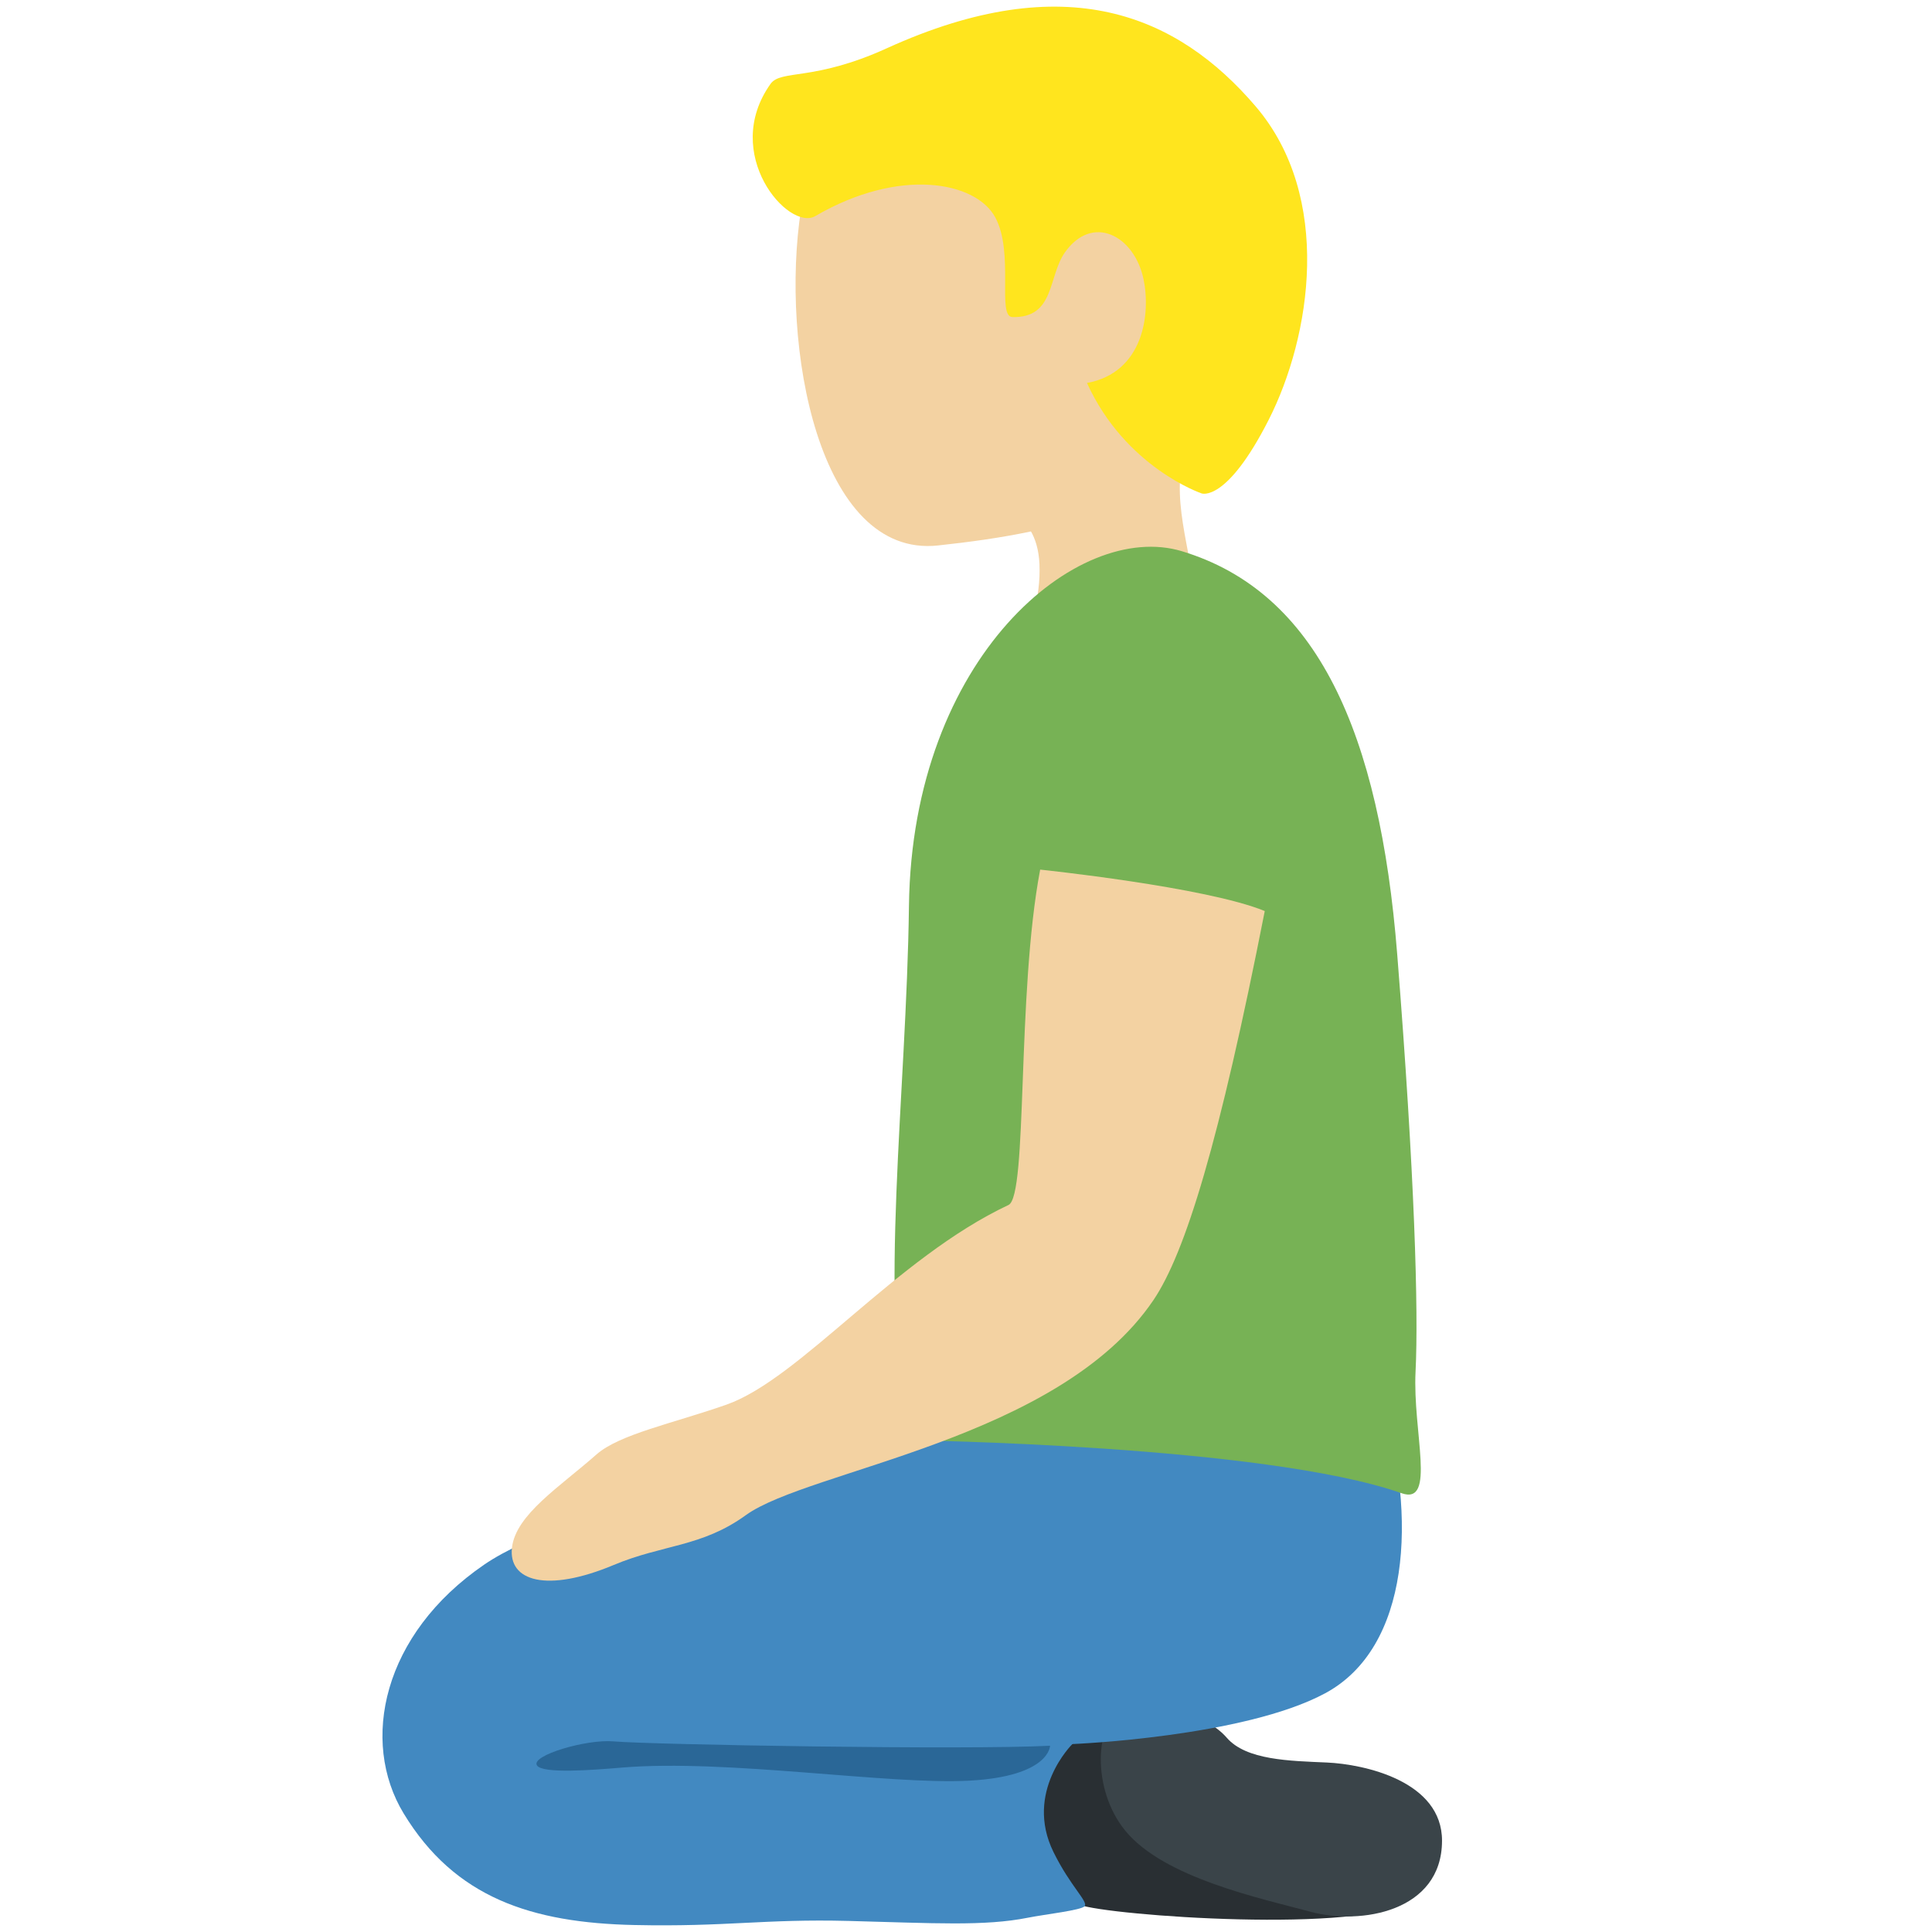
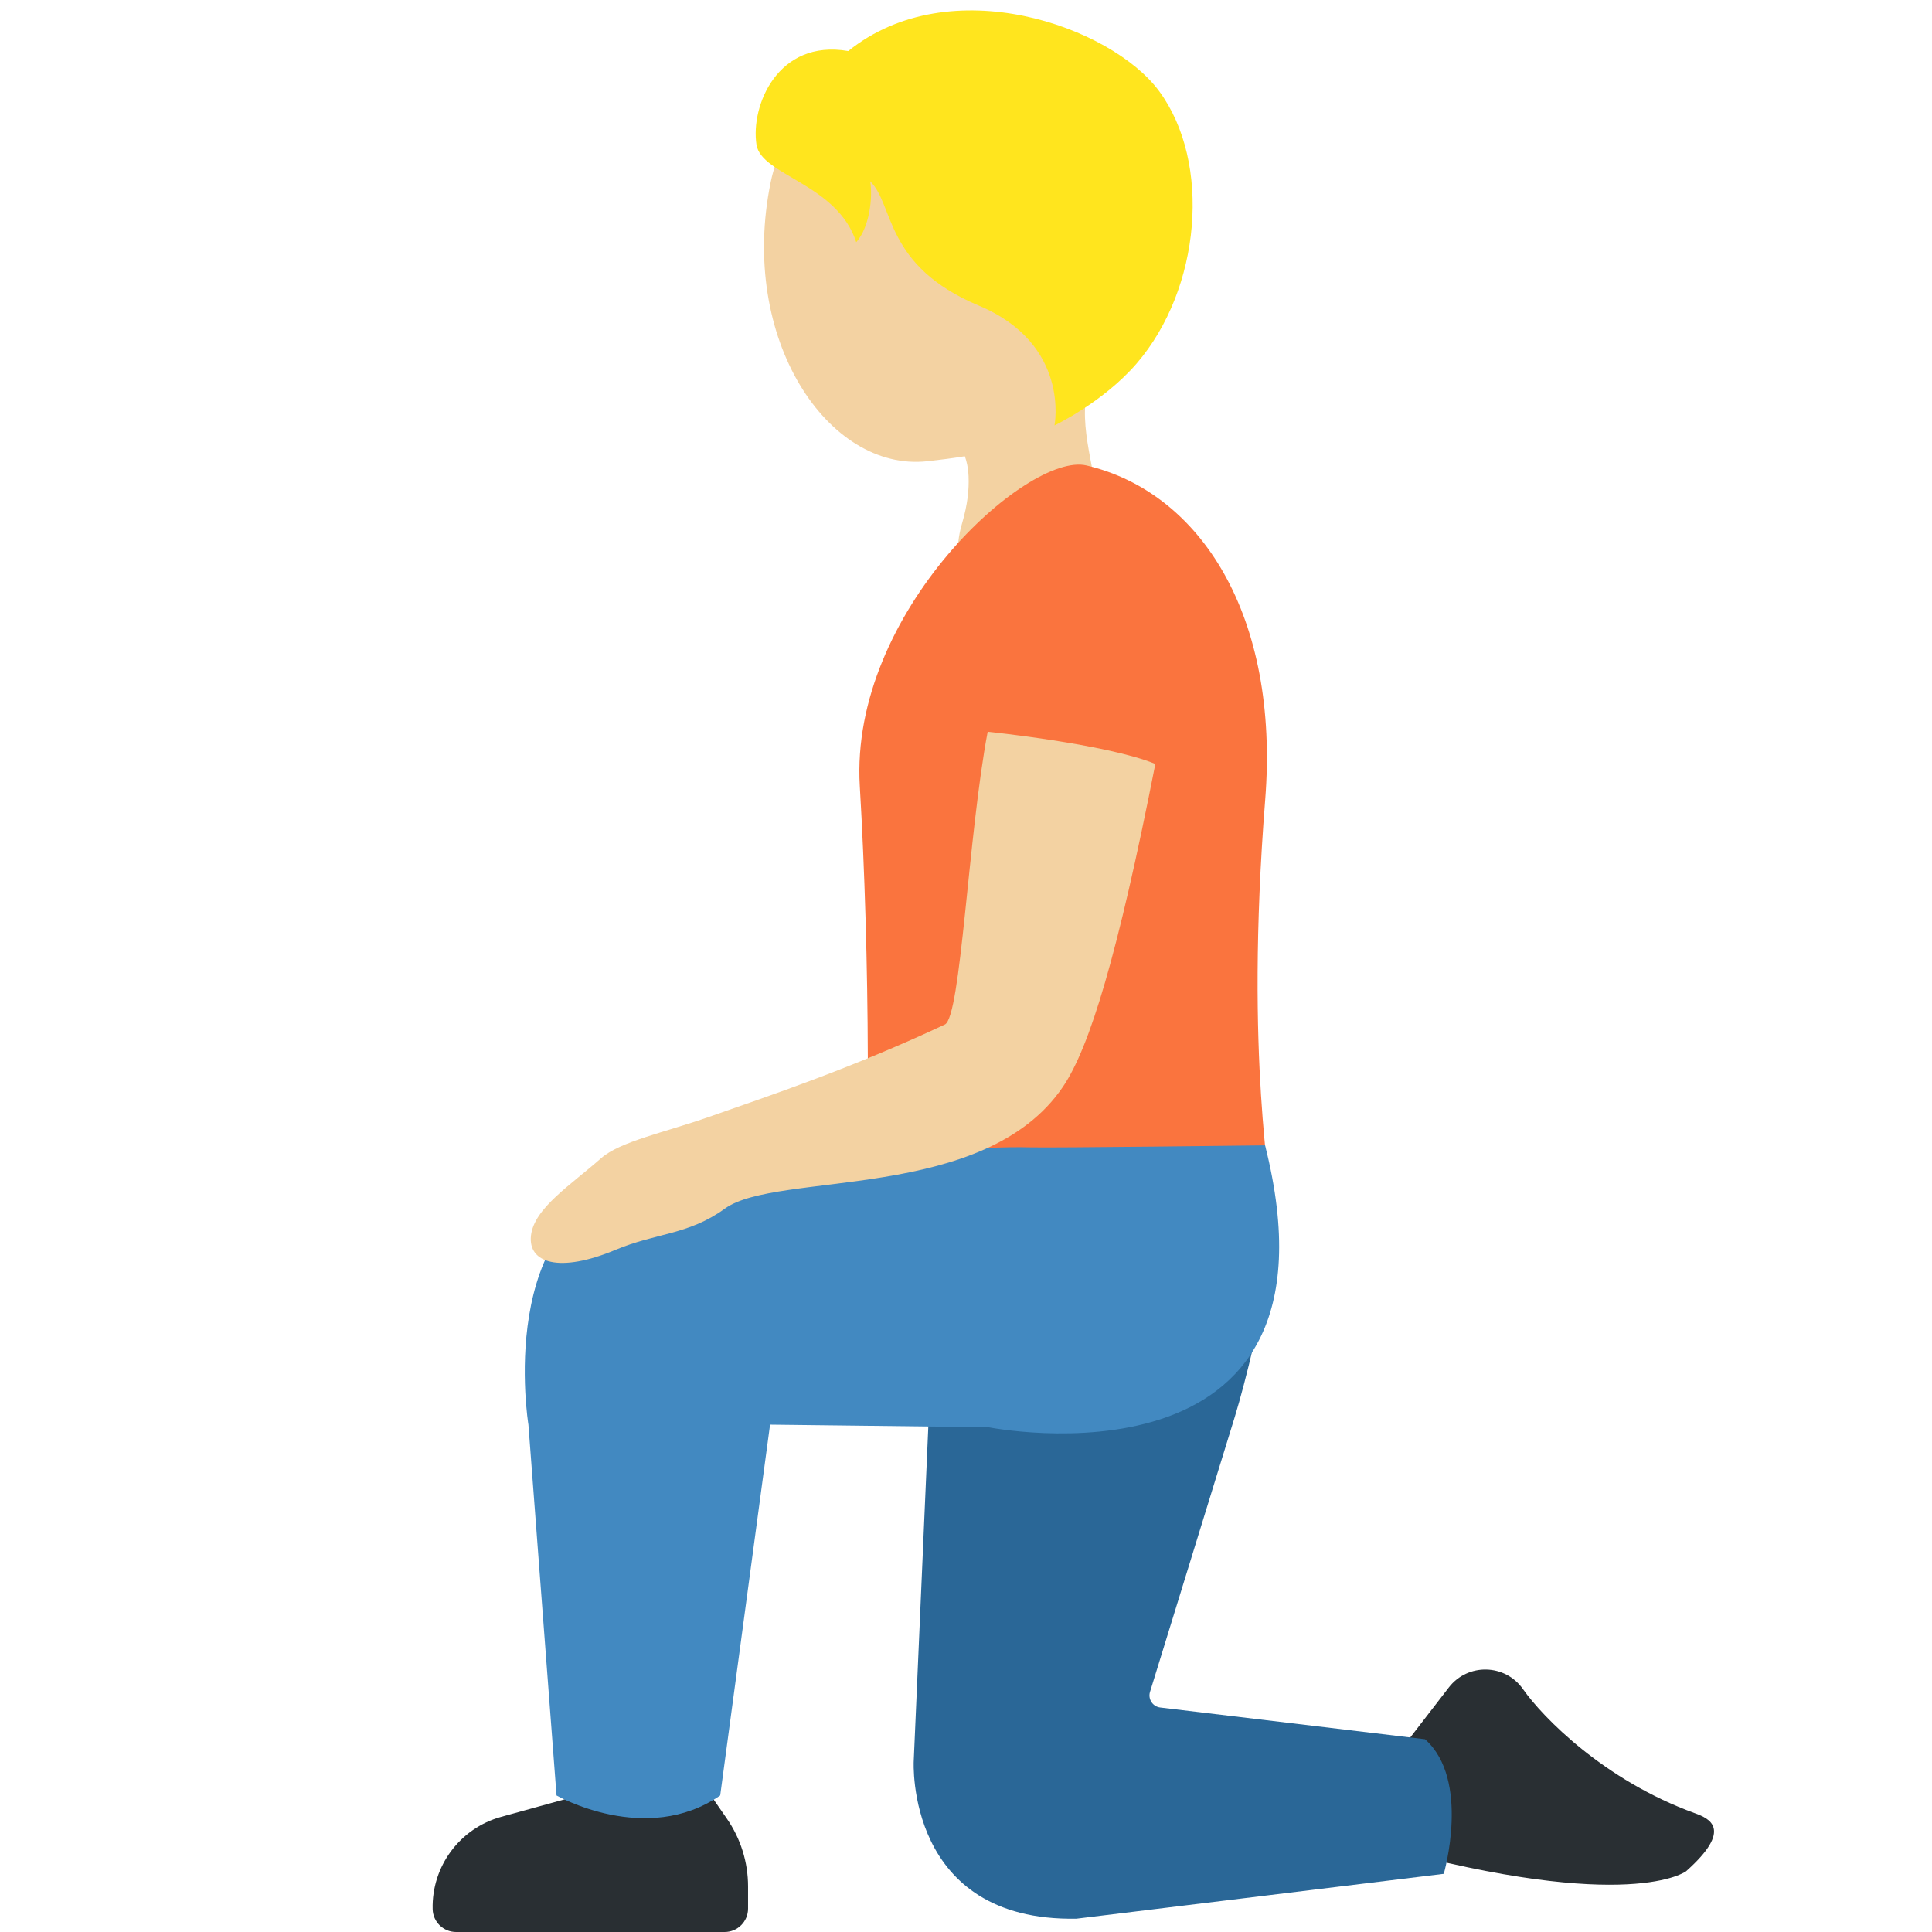
<svg xmlns="http://www.w3.org/2000/svg" viewBox="0 0 36 36">
-   <path fill="#F3D2A2" d="M20.905 1.103c-2.182-.859-5.584.249-5.979 2.799-.393 2.532.328 6.502 2.552 6.262 2.332-.252 4.724-.759 5.668-3.16.944-2.399-.059-5.042-2.241-5.901z" />
-   <path fill="#F3D2A2" d="M22.526 7.623c3.175-3.73-4.474-3.367-4.474-3.367-1.448.053-.451 2.465-1.133 3.782-.467.912 1.499 1.395 1.499 1.395s.903-.013.951 1.082v.01c.011.279-.018.61-.148 1.053-.648 2.192 2.297 3.537 2.944 1.34.256-.869.157-1.634.027-2.34l-.012-.063c-.196-1.049-.44-1.969.346-2.892z" />
-   <path fill="#FFE51E" d="M23.398 1.983C21.945.282 19.863-.621 16.523.9c-1.361.62-1.971.391-2.165.663-.93 1.306.337 2.753.833 2.464 1.572-.917 2.99-.644 3.352.019s.028 1.854.321 1.862c.792.021.664-.755.977-1.202.514-.731 1.296-.318 1.467.496.136.645 0 1.741-1.054 1.934.717 1.577 2.136 2.058 2.136 2.058s.461.181 1.25-1.371c.789-1.554 1.201-4.151-.242-5.84z" />
-   <path fill="#292F33" d="M20.666 32.225c-.937.204-1.397.837-1.522 1.423-.126.586.419 1.633.963 1.842s5.354.548 6.132-.078c1.162-.934-4.804-3.354-5.573-3.187z" />
-   <path fill="#3A4449" d="M20.924 31.831c-.521.24-.593 1.505.045 2.283.721.879 2.524 1.26 3.455 1.51s2.442-.001 2.446-1.322c.004-1.115-1.452-1.429-2.145-1.46-.693-.031-1.505-.042-1.868-.464s-1.391-.796-1.933-.547z" />
-   <path fill="#4289C1" d="M25.75 26.1c.655 2.154.529 4.598-1.058 5.452-1.52.818-4.71.946-4.71.946s-.905.89-.351 2.014c.315.639.649.921.58 1.007-.061.076-.748.153-1.053.214-.814.163-1.755.102-3.341.061s-2.272.113-3.998.076c-1.912-.041-3.344-.507-4.298-2.08-.814-1.343-.395-3.338 1.505-4.638 1.546-1.058 6.469-2.197 8.341-2.482 1.874-.285 7.814-2.441 8.383-.57z" />
-   <path fill="#77B255" d="M26.377 25.554c-.057 1.128.391 2.499-.26 2.27-2.565-.9-9.188-.988-9.188-.988-.568-2.564-.037-6.416.008-9.956.059-4.645 3.148-7.192 5.082-6.61 2.528.761 3.689 3.387 4.016 7.511s.398 6.646.342 7.773z" />
-   <path fill="#F3D2A2" d="M19.382 16.204c-.442 2.329-.227 6.078-.59 6.249-2.095.984-3.883 3.239-5.259 3.722-.997.349-1.992.55-2.42.928-.686.605-1.503 1.121-1.573 1.735-.072.623.645.847 1.896.323.919-.385 1.64-.333 2.461-.928 1.17-.847 5.832-1.399 7.596-4.008.595-.881 1.227-2.94 2.074-7.249-1.091-.449-4.185-.772-4.185-.772z" />
-   <path fill="#2A6797" d="M11.429 32.448c.718.062 6.591.163 8.137.081 0 0 0 .57-1.505.651-1.505.081-4.516-.407-6.469-.244-.538.045-1.485.121-1.587-.041-.117-.185.924-.491 1.424-.447z" />
+   <path fill="#F3D2A2" d="M19.321 1.07c-1.81-.712-4.528.226-4.96 2.322-.602 2.925 1.069 5.402 2.914 5.203 1.934-.209 3.121-.638 3.905-2.629.783-1.992-.049-4.184-1.859-4.896z" />
+   <path fill="#F3D2A2" d="M20.665 6.478c2.634-3.094-3.711-2.792-3.711-2.792-1.201.044-.374 2.044-.939 3.137-.388.756 1.244 1.157 1.244 1.157s.749-.011.789.897v.008c.009.231-.015.506-.123.873-.538 1.819 1.905 2.934 2.442 1.111.212-.721.13-1.355.022-1.941l-.01-.052c-.163-.87-.365-1.633.286-2.398z" />
+   <path fill="#FFE51E" d="M21.598 1.697c-.893-1.208-3.89-2.275-5.792-.746-1.317-.228-1.822 1.024-1.71 1.745.089.575 1.504.724 1.859 1.817.246-.274.312-.835.259-1.135.45.433.254 1.573 2.025 2.317 1.712.719 1.41 2.232 1.41 2.232s.902-.426 1.53-1.153c1.198-1.388 1.403-3.745.419-5.077z" />
+   <path fill="#FA743E" d="M23.663 22.44c-.135.623-7.64 1.303-7.64 1.303.213-1.705.181-6.037-.002-9.094-.193-3.24 3.126-6.232 4.223-5.976 2.132.499 3.601 2.809 3.331 6.23-.388 4.917.151 7.245.088 7.537z" />
+   <path fill="#292F33" d="M25.935 32.82l1.062-1.377c.354-.458 1.05-.442 1.382.032.363.518 1.507 1.698 3.203 2.312.264.096.724.291-.165 1.082 0 0-1.048.797-5.627-.453M8.498 36h5.005c.241 0 .436-.195.436-.436v-.412c0-.452-.138-.894-.396-1.266l-.383-.553h-1.933l-1.89.522c-.769.213-1.295.922-1.275 1.72.006.236.199.425.436.425z" />
+   <path fill="#2A6797" d="M17.337 25.683l-.311 7.133s-.156 2.994 3.033 2.936l6.844-.836s.505-1.75-.35-2.508l-4.933-.591c-.137-.016-.228-.149-.194-.282l1.579-5.122c.201-.652.548-2.06.603-2.735.034-.414-.195-.091-.185-.51l-6.397 1.838.311.677z" />
+   <path fill="#4289C1" d="M19.208 21.379c-1.871-.051-7.328.63-7.328.63-2.677.629-2.034 4.537-2.034 4.537l.524 6.91s1.668.953 3.05 0l.929-6.91 4.066.048s6.825 1.359 5.158-5.252c0 .001-3.984.048-4.365.037z" />
+   <path fill="#F3D2A2" d="M18.404 13.635c-.366 1.931-.497 5.314-.798 5.455-1.738.816-3.258 1.323-4.399 1.723-.827.29-1.652.456-2.008.77-.569.502-1.246.93-1.305 1.439-.059.517.535.703 1.573.268.762-.32 1.36-.276 2.041-.77.97-.703 4.838-.108 6.3-2.272.494-.73 1.018-2.438 1.72-6.013-.904-.372-3.124-.6-3.124-.6z" />
</svg>
